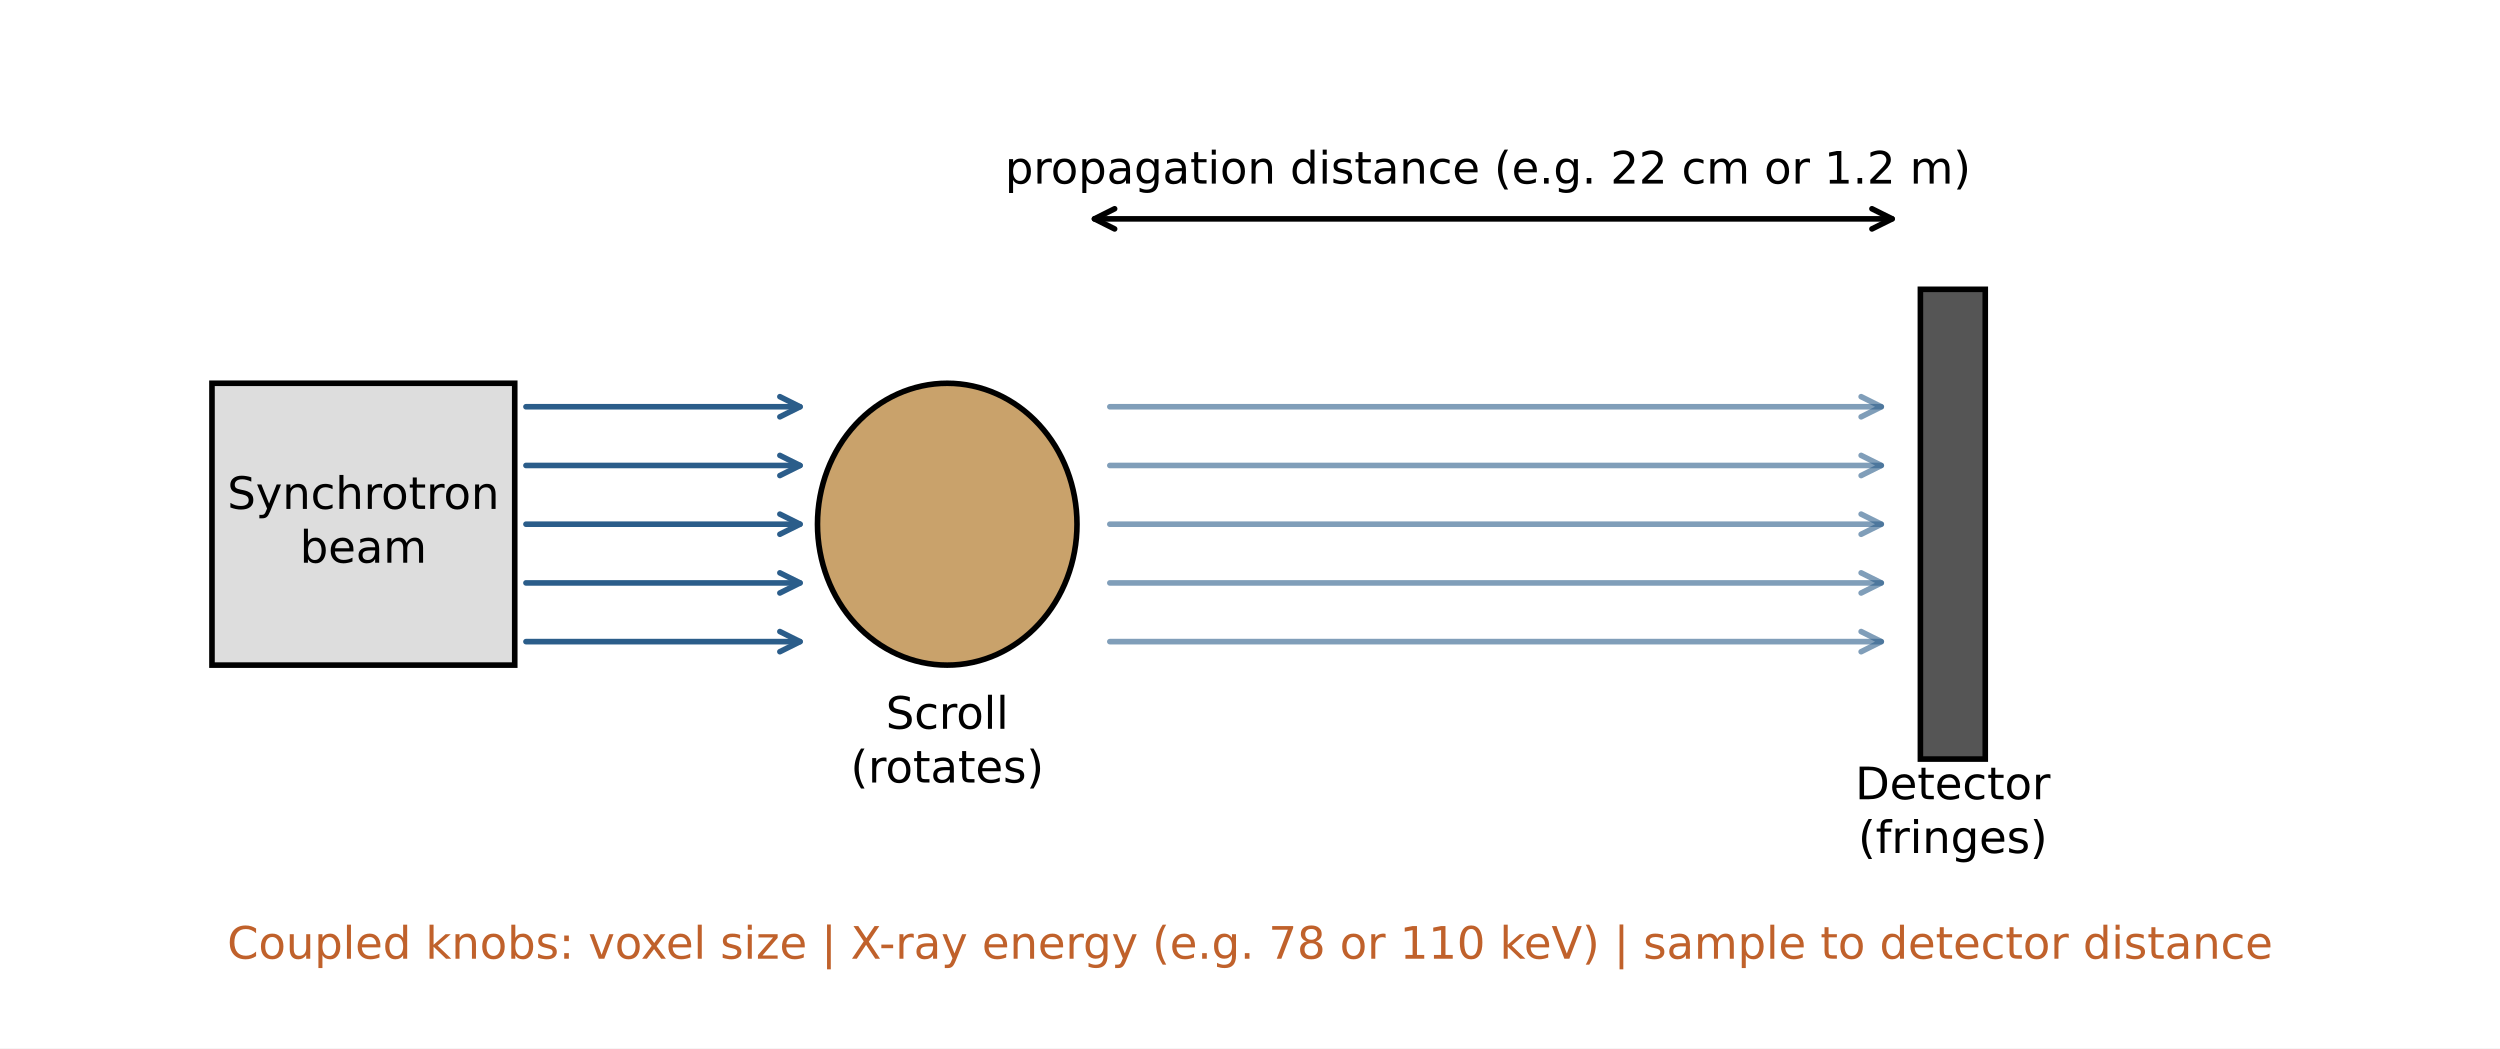
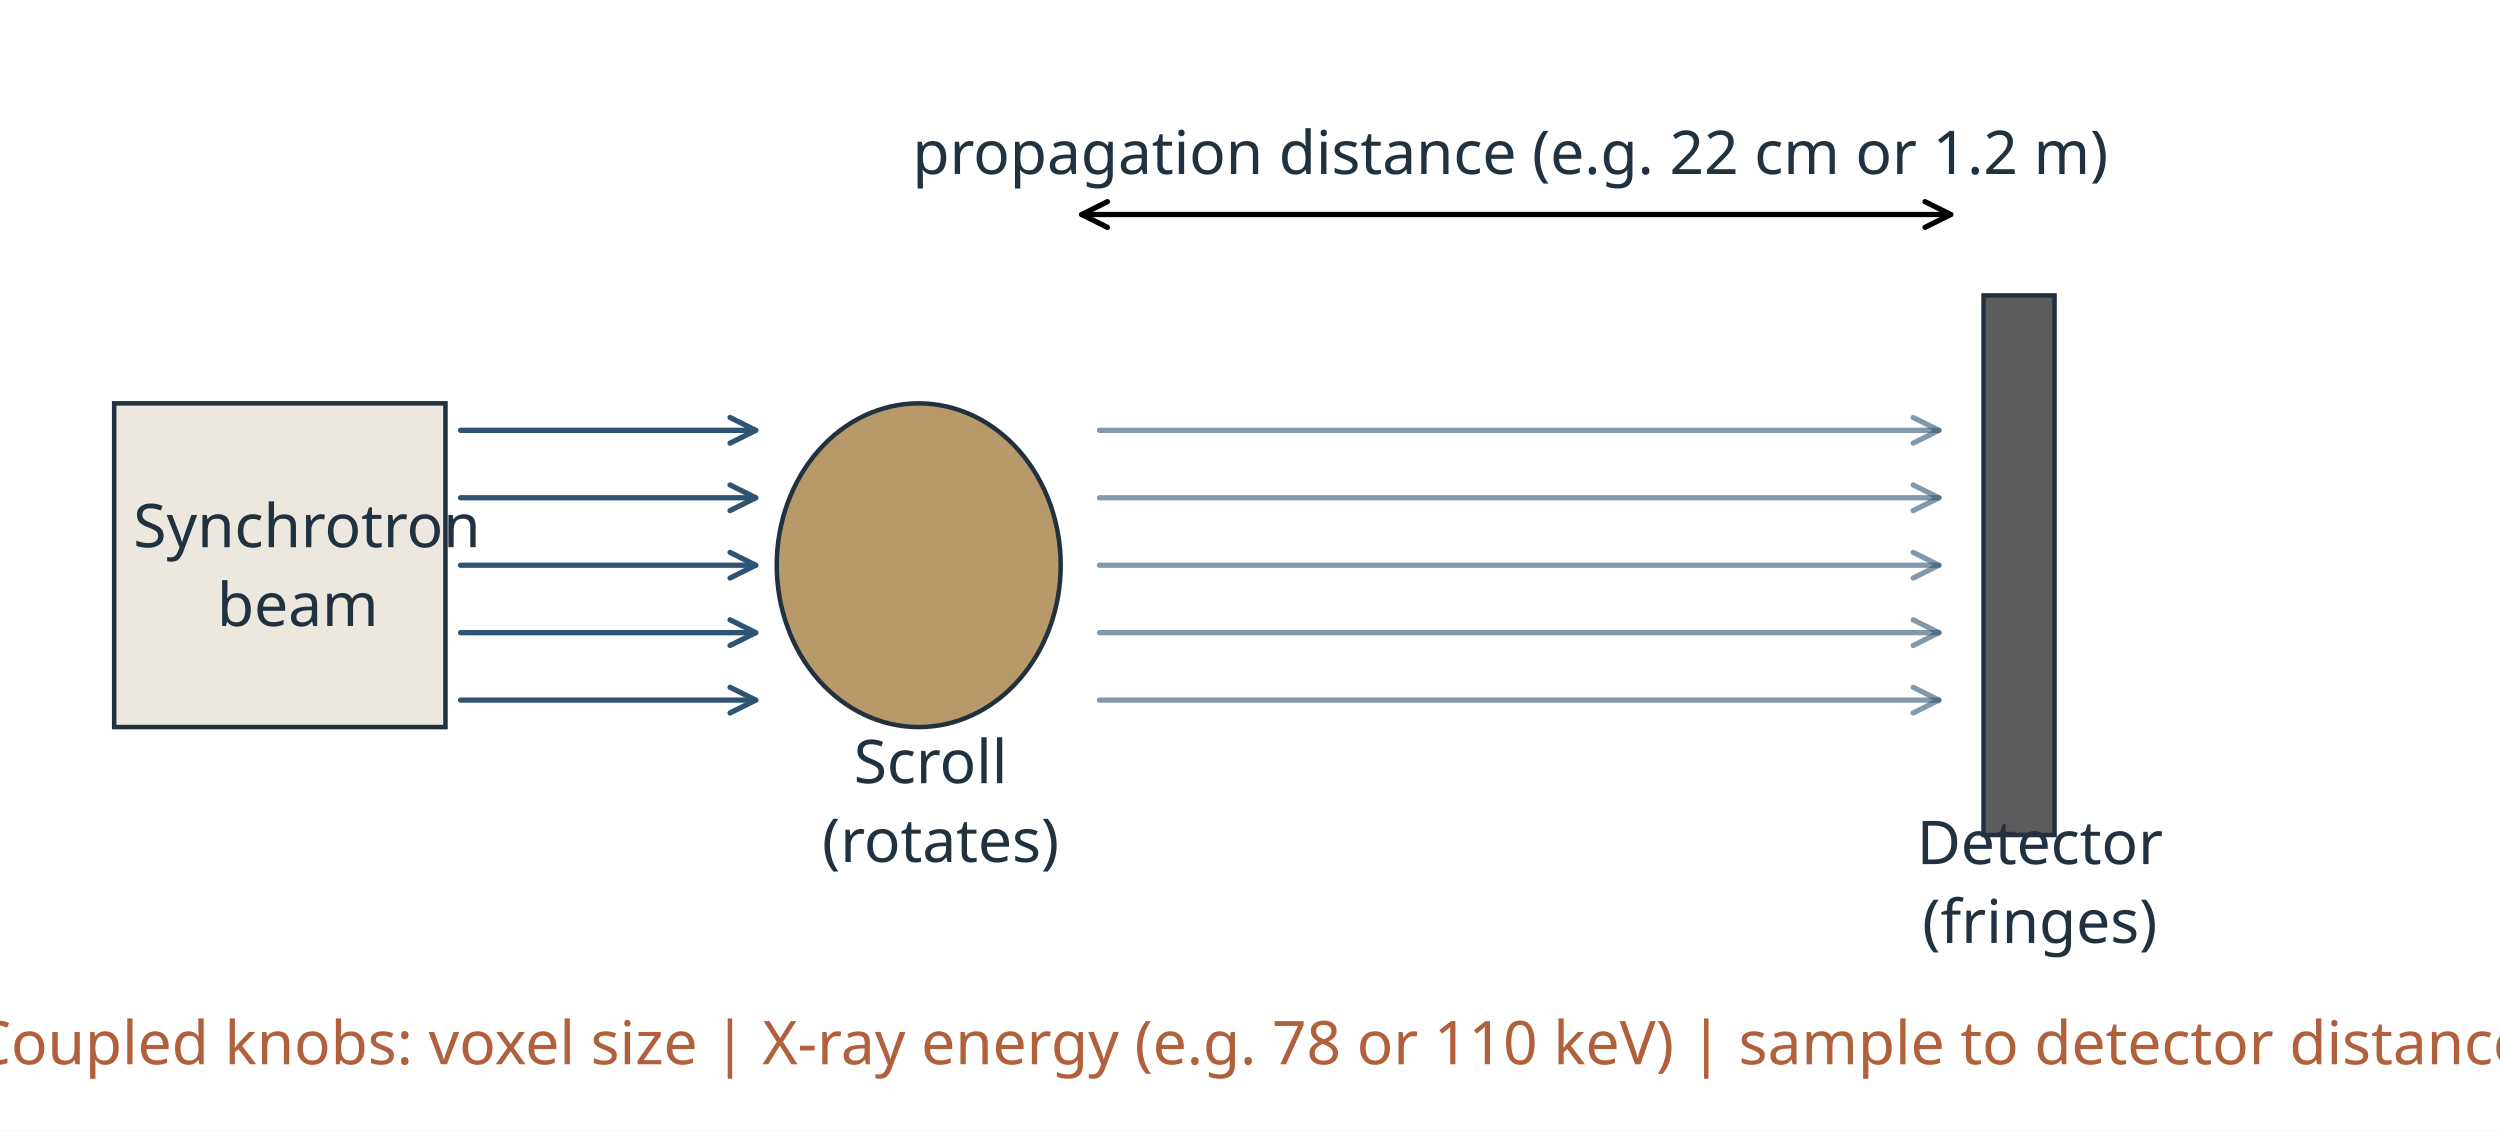
- <svg xmlns="http://www.w3.org/2000/svg" width="446.4pt" height="187.2pt" viewBox="0 0 446.4 187.2" version="1.1">
+ <svg xmlns="http://www.w3.org/2000/svg" width="331.2pt" height="149.76pt" viewBox="0 0 331.2 149.76" version="1.1">
  <defs>
    <style type="text/css">*{stroke-linejoin: round; stroke-linecap: butt}</style>
  </defs>
  <g id="figure_1">
    <g id="patch_1">
-       <path d="M 0 187.2  L 446.4 187.2  L 446.4 0  L 0 0  z " style="fill: #ffffff" />
+       <path d="M 0 149.76  L 331.2 149.76  L 331.2 0  L 0 0  z " style="fill: #ffffff" />
    </g>
    <g id="axes_1">
      <g id="patch_2">
-         <path d="M 37.85 118.764  L 91.911 118.764  L 91.911 68.436  L 37.85 68.436  z " clip-path="url(#p11fa105092)" style="fill: #dddddd; stroke: #000000; stroke-linejoin: miter" />
+         <path d="M 15.126 96.324  L 59.014 96.324  L 59.014 53.436  L 15.126 53.436  z " clip-path="url(#pc2d7cfc6ca)" style="fill: #ece8df; stroke: #22313f; stroke-width: 0.6; stroke-linejoin: miter" />
      </g>
      <g id="patch_3">
-         <path d="M 169.14 118.764  C 175.284 118.764 181.178 116.113 185.522 111.394  C 189.867 106.675 192.308 100.274 192.308 93.6  C 192.308 86.926 189.867 80.525 185.522 75.806  C 181.178 71.087 175.284 68.436 169.14 68.436  C 162.995 68.436 157.102 71.087 152.757 75.806  C 148.412 80.525 145.971 86.926 145.971 93.6  C 145.971 100.274 148.412 106.675 152.757 111.394  C 157.102 116.113 162.995 118.764 169.14 118.764  z " clip-path="url(#p11fa105092)" style="fill: #c9a26b; stroke: #000000; stroke-linejoin: miter" />
+         <path d="M 121.712 96.324  C 126.7 96.324 131.485 94.065 135.012 90.043  C 138.539 86.022 140.521 80.567 140.521 74.88  C 140.521 69.193 138.539 63.738 135.012 59.717  C 131.485 55.695 126.7 53.436 121.712 53.436  C 116.723 53.436 111.939 55.695 108.412 59.717  C 104.884 63.738 102.903 69.193 102.903 74.88  C 102.903 80.567 104.884 86.022 108.412 90.043  C 111.939 94.065 116.723 96.324 121.712 96.324  z " clip-path="url(#pc2d7cfc6ca)" style="fill: #b89a6a; stroke: #22313f; stroke-width: 0.6; stroke-linejoin: miter" />
      </g>
      <g id="patch_4">
-         <path d="M 342.905 135.54  L 354.489 135.54  L 354.489 51.66  L 342.905 51.66  z " clip-path="url(#p11fa105092)" style="fill: #555555; stroke: #000000; stroke-linejoin: miter" />
+         <path d="M 262.781 110.62  L 272.186 110.62  L 272.186 39.14  L 262.781 39.14  z " clip-path="url(#pc2d7cfc6ca)" style="fill: #5c5c5c; stroke: #22313f; stroke-width: 0.6; stroke-linejoin: miter" />
      </g>
      <g id="text_1">
-         <text style="font-size: 8px; font-family: 'DejaVu Sans'" transform="translate(40.59367 90.87734)">Synchrotron</text>
-         <text style="font-size: 8px; font-family: 'DejaVu Sans'" transform="translate(53.53243 100.4795)">beam</text>
+         <text style="font-size: 8px; font-family: 'EB Garamond'; fill: #22313f" transform="translate(17.65762 72.496)">Synchrotron</text>
+         <text style="font-size: 8px; font-family: 'EB Garamond'; fill: #22313f" transform="translate(28.742 82.936)">beam</text>
      </g>
      <g id="patch_5">
-         <path d="M 93.914 114.57  Q 118.943 114.57 142.854 114.57  " style="fill: none; stroke: #2b5d8a; stroke-linecap: round" />
-         <path d="M 139.254 112.77  L 142.854 114.57  L 139.254 116.37  " style="fill: none; stroke: #2b5d8a; stroke-linecap: round" />
+         <path d="M 61.015 92.75  Q 80.958 92.75 100.118 92.75  " style="fill: none; stroke: #2f5373; stroke-width: 0.7; stroke-linecap: round" />
+         <path d="M 96.718 91.05  L 100.118 92.75  L 96.718 94.45  " style="fill: none; stroke: #2f5373; stroke-width: 0.7; stroke-linecap: round" />
      </g>
      <g id="patch_6">
-         <path d="M 93.914 104.085  Q 118.943 104.085 142.854 104.085  " style="fill: none; stroke: #2b5d8a; stroke-linecap: round" />
-         <path d="M 139.254 102.285  L 142.854 104.085  L 139.254 105.885  " style="fill: none; stroke: #2b5d8a; stroke-linecap: round" />
+         <path d="M 61.015 83.815  Q 80.958 83.815 100.118 83.815  " style="fill: none; stroke: #2f5373; stroke-width: 0.7; stroke-linecap: round" />
+         <path d="M 96.718 82.115  L 100.118 83.815  L 96.718 85.515  " style="fill: none; stroke: #2f5373; stroke-width: 0.7; stroke-linecap: round" />
      </g>
      <g id="patch_7">
-         <path d="M 93.914 93.6  Q 118.943 93.6 142.854 93.6  " style="fill: none; stroke: #2b5d8a; stroke-linecap: round" />
-         <path d="M 139.254 91.8  L 142.854 93.6  L 139.254 95.4  " style="fill: none; stroke: #2b5d8a; stroke-linecap: round" />
+         <path d="M 61.015 74.88  Q 80.958 74.88 100.118 74.88  " style="fill: none; stroke: #2f5373; stroke-width: 0.7; stroke-linecap: round" />
+         <path d="M 96.718 73.18  L 100.118 74.88  L 96.718 76.58  " style="fill: none; stroke: #2f5373; stroke-width: 0.7; stroke-linecap: round" />
      </g>
      <g id="patch_8">
-         <path d="M 93.914 83.115  Q 118.943 83.115 142.854 83.115  " style="fill: none; stroke: #2b5d8a; stroke-linecap: round" />
-         <path d="M 139.254 81.315  L 142.854 83.115  L 139.254 84.915  " style="fill: none; stroke: #2b5d8a; stroke-linecap: round" />
+         <path d="M 61.015 65.945  Q 80.958 65.945 100.118 65.945  " style="fill: none; stroke: #2f5373; stroke-width: 0.7; stroke-linecap: round" />
+         <path d="M 96.718 64.245  L 100.118 65.945  L 96.718 67.645  " style="fill: none; stroke: #2f5373; stroke-width: 0.7; stroke-linecap: round" />
      </g>
      <g id="patch_9">
-         <path d="M 93.914 72.63  Q 118.943 72.63 142.854 72.63  " style="fill: none; stroke: #2b5d8a; stroke-linecap: round" />
-         <path d="M 139.254 70.83  L 142.854 72.63  L 139.254 74.43  " style="fill: none; stroke: #2b5d8a; stroke-linecap: round" />
+         <path d="M 61.015 57.01  Q 80.958 57.01 100.118 57.01  " style="fill: none; stroke: #2f5373; stroke-width: 0.7; stroke-linecap: round" />
+         <path d="M 96.718 55.31  L 100.118 57.01  L 96.718 58.71  " style="fill: none; stroke: #2f5373; stroke-width: 0.7; stroke-linecap: round" />
      </g>
      <g id="text_2">
-         <text style="font-size: 8px; font-family: 'DejaVu Sans'" transform="translate(158.1747 130.1324)">Scroll</text>
-         <text style="font-size: 8px; font-family: 'DejaVu Sans'" transform="translate(151.8822 139.734)">(rotates)</text>
+         <text style="font-size: 8px; font-family: 'EB Garamond'; fill: #22313f" transform="translate(113.1074 103.754)">Scroll</text>
+         <text style="font-size: 8px; font-family: 'EB Garamond'; fill: #22313f" transform="translate(108.9149 114.194)">(rotates)</text>
      </g>
      <g id="patch_10">
-         <path d="M 198.171 114.57  Q 267.608 114.57 335.926 114.57  " style="fill: none; opacity: 0.6; stroke: #2b5d8a; stroke-linecap: round" />
-         <path d="M 332.326 112.77  L 335.926 114.57  L 332.326 116.37  " style="fill: none; opacity: 0.6; stroke: #2b5d8a; stroke-linecap: round" />
+         <path d="M 145.656 92.75  Q 201.651 92.75 256.863 92.75  " style="fill: none; opacity: 0.6; stroke: #2f5373; stroke-width: 0.7; stroke-linecap: round" />
+         <path d="M 253.463 91.05  L 256.863 92.75  L 253.463 94.45  " style="fill: none; opacity: 0.6; stroke: #2f5373; stroke-width: 0.7; stroke-linecap: round" />
      </g>
      <g id="patch_11">
-         <path d="M 198.171 104.085  Q 267.608 104.085 335.926 104.085  " style="fill: none; opacity: 0.6; stroke: #2b5d8a; stroke-linecap: round" />
-         <path d="M 332.326 102.285  L 335.926 104.085  L 332.326 105.885  " style="fill: none; opacity: 0.6; stroke: #2b5d8a; stroke-linecap: round" />
+         <path d="M 145.656 83.815  Q 201.651 83.815 256.863 83.815  " style="fill: none; opacity: 0.6; stroke: #2f5373; stroke-width: 0.7; stroke-linecap: round" />
+         <path d="M 253.463 82.115  L 256.863 83.815  L 253.463 85.515  " style="fill: none; opacity: 0.6; stroke: #2f5373; stroke-width: 0.7; stroke-linecap: round" />
      </g>
      <g id="patch_12">
-         <path d="M 198.171 93.6  Q 267.608 93.6 335.926 93.6  " style="fill: none; opacity: 0.6; stroke: #2b5d8a; stroke-linecap: round" />
-         <path d="M 332.326 91.8  L 335.926 93.6  L 332.326 95.4  " style="fill: none; opacity: 0.6; stroke: #2b5d8a; stroke-linecap: round" />
+         <path d="M 145.656 74.88  Q 201.651 74.88 256.863 74.88  " style="fill: none; opacity: 0.6; stroke: #2f5373; stroke-width: 0.7; stroke-linecap: round" />
+         <path d="M 253.463 73.18  L 256.863 74.88  L 253.463 76.58  " style="fill: none; opacity: 0.6; stroke: #2f5373; stroke-width: 0.7; stroke-linecap: round" />
      </g>
      <g id="patch_13">
-         <path d="M 198.171 83.115  Q 267.608 83.115 335.926 83.115  " style="fill: none; opacity: 0.6; stroke: #2b5d8a; stroke-linecap: round" />
-         <path d="M 332.326 81.315  L 335.926 83.115  L 332.326 84.915  " style="fill: none; opacity: 0.6; stroke: #2b5d8a; stroke-linecap: round" />
+         <path d="M 145.656 65.945  Q 201.651 65.945 256.863 65.945  " style="fill: none; opacity: 0.6; stroke: #2f5373; stroke-width: 0.7; stroke-linecap: round" />
+         <path d="M 253.463 64.245  L 256.863 65.945  L 253.463 67.645  " style="fill: none; opacity: 0.6; stroke: #2f5373; stroke-width: 0.7; stroke-linecap: round" />
      </g>
      <g id="patch_14">
-         <path d="M 198.171 72.63  Q 267.608 72.63 335.926 72.63  " style="fill: none; opacity: 0.6; stroke: #2b5d8a; stroke-linecap: round" />
-         <path d="M 332.326 70.83  L 335.926 72.63  L 332.326 74.43  " style="fill: none; opacity: 0.6; stroke: #2b5d8a; stroke-linecap: round" />
+         <path d="M 145.656 57.01  Q 201.651 57.01 256.863 57.01  " style="fill: none; opacity: 0.6; stroke: #2f5373; stroke-width: 0.7; stroke-linecap: round" />
+         <path d="M 253.463 55.31  L 256.863 57.01  L 253.463 58.71  " style="fill: none; opacity: 0.6; stroke: #2f5373; stroke-width: 0.7; stroke-linecap: round" />
      </g>
      <g id="text_3">
-         <text style="font-size: 8px; font-family: 'DejaVu Sans'" transform="translate(331.2671 142.7138)">Detector</text>
-         <text style="font-size: 8px; font-family: 'DejaVu Sans'" transform="translate(331.7928 152.316)">(fringes)</text>
+         <text style="font-size: 8px; font-family: 'EB Garamond'; fill: #22313f" transform="translate(253.9303 114.476)">Detector</text>
+         <text style="font-size: 8px; font-family: 'EB Garamond'; fill: #22313f" transform="translate(254.6716 124.916)">(fringes)</text>
      </g>
      <g id="patch_15">
-         <path d="M 195.427 39.078  Q 266.641 39.078 337.855 39.078  " style="fill: none; stroke: #000000; stroke-linecap: round" />
-         <path d="M 199.027 40.878  L 195.427 39.078  L 199.027 37.278  " style="fill: none; stroke: #000000; stroke-linecap: round" />
-         <path d="M 334.255 37.278  L 337.855 39.078  L 334.255 40.878  " style="fill: none; stroke: #000000; stroke-linecap: round" />
+         <path d="M 143.304 28.418  Q 200.866 28.418 258.428 28.418  " style="fill: none; stroke: #000000; stroke-width: 0.7; stroke-linecap: round" />
+         <path d="M 146.704 30.118  L 143.304 28.418  L 146.704 26.718  " style="fill: none; stroke: #000000; stroke-width: 0.7; stroke-linecap: round" />
+         <path d="M 255.028 26.718  L 258.428 28.418  L 255.028 30.118  " style="fill: none; stroke: #000000; stroke-width: 0.7; stroke-linecap: round" />
      </g>
      <g id="text_4">
-         <text style="font-size: 8px; font-family: 'DejaVu Sans'; text-anchor: middle" x="265.676" y="32.787" transform="rotate(-0 265.676 32.787)">propagation distance (e.g. 22 cm or 1.2 m)</text>
+         <text style="font-size: 8px; font-family: 'EB Garamond'; text-anchor: middle; fill: #22313f" x="200.084" y="23.057" transform="rotate(-0 200.0836 23.057)">propagation distance (e.g. 22 cm or 1.2 m)</text>
      </g>
      <g id="text_5">
-         <text style="font-size: 8px; font-family: 'DejaVu Sans'; text-anchor: middle; fill: #c0612b" x="223.2" y="171.189" transform="rotate(-0 223.2 171.189)">Coupled knobs: voxel size  |  X-ray energy (e.g. 78 or 110 keV)  |  sample to detector distance</text>
+         <text style="font-size: 8px; font-family: 'EB Garamond'; text-anchor: middle; fill: #b0603a" x="165.6" y="140.999" transform="rotate(-0 165.6 140.999)">Coupled knobs: voxel size  |  X-ray energy (e.g. 78 or 110 keV)  |  sample to detector distance</text>
      </g>
    </g>
  </g>
  <defs>
-     <clipPath id="p11fa105092">
-       <rect x="30.128" y="9.72" width="386.145" height="167.76" />
+     <clipPath id="pc2d7cfc6ca">
+       <rect x="8.856" y="3.4" width="313.488" height="142.96" />
    </clipPath>
  </defs>
</svg>
